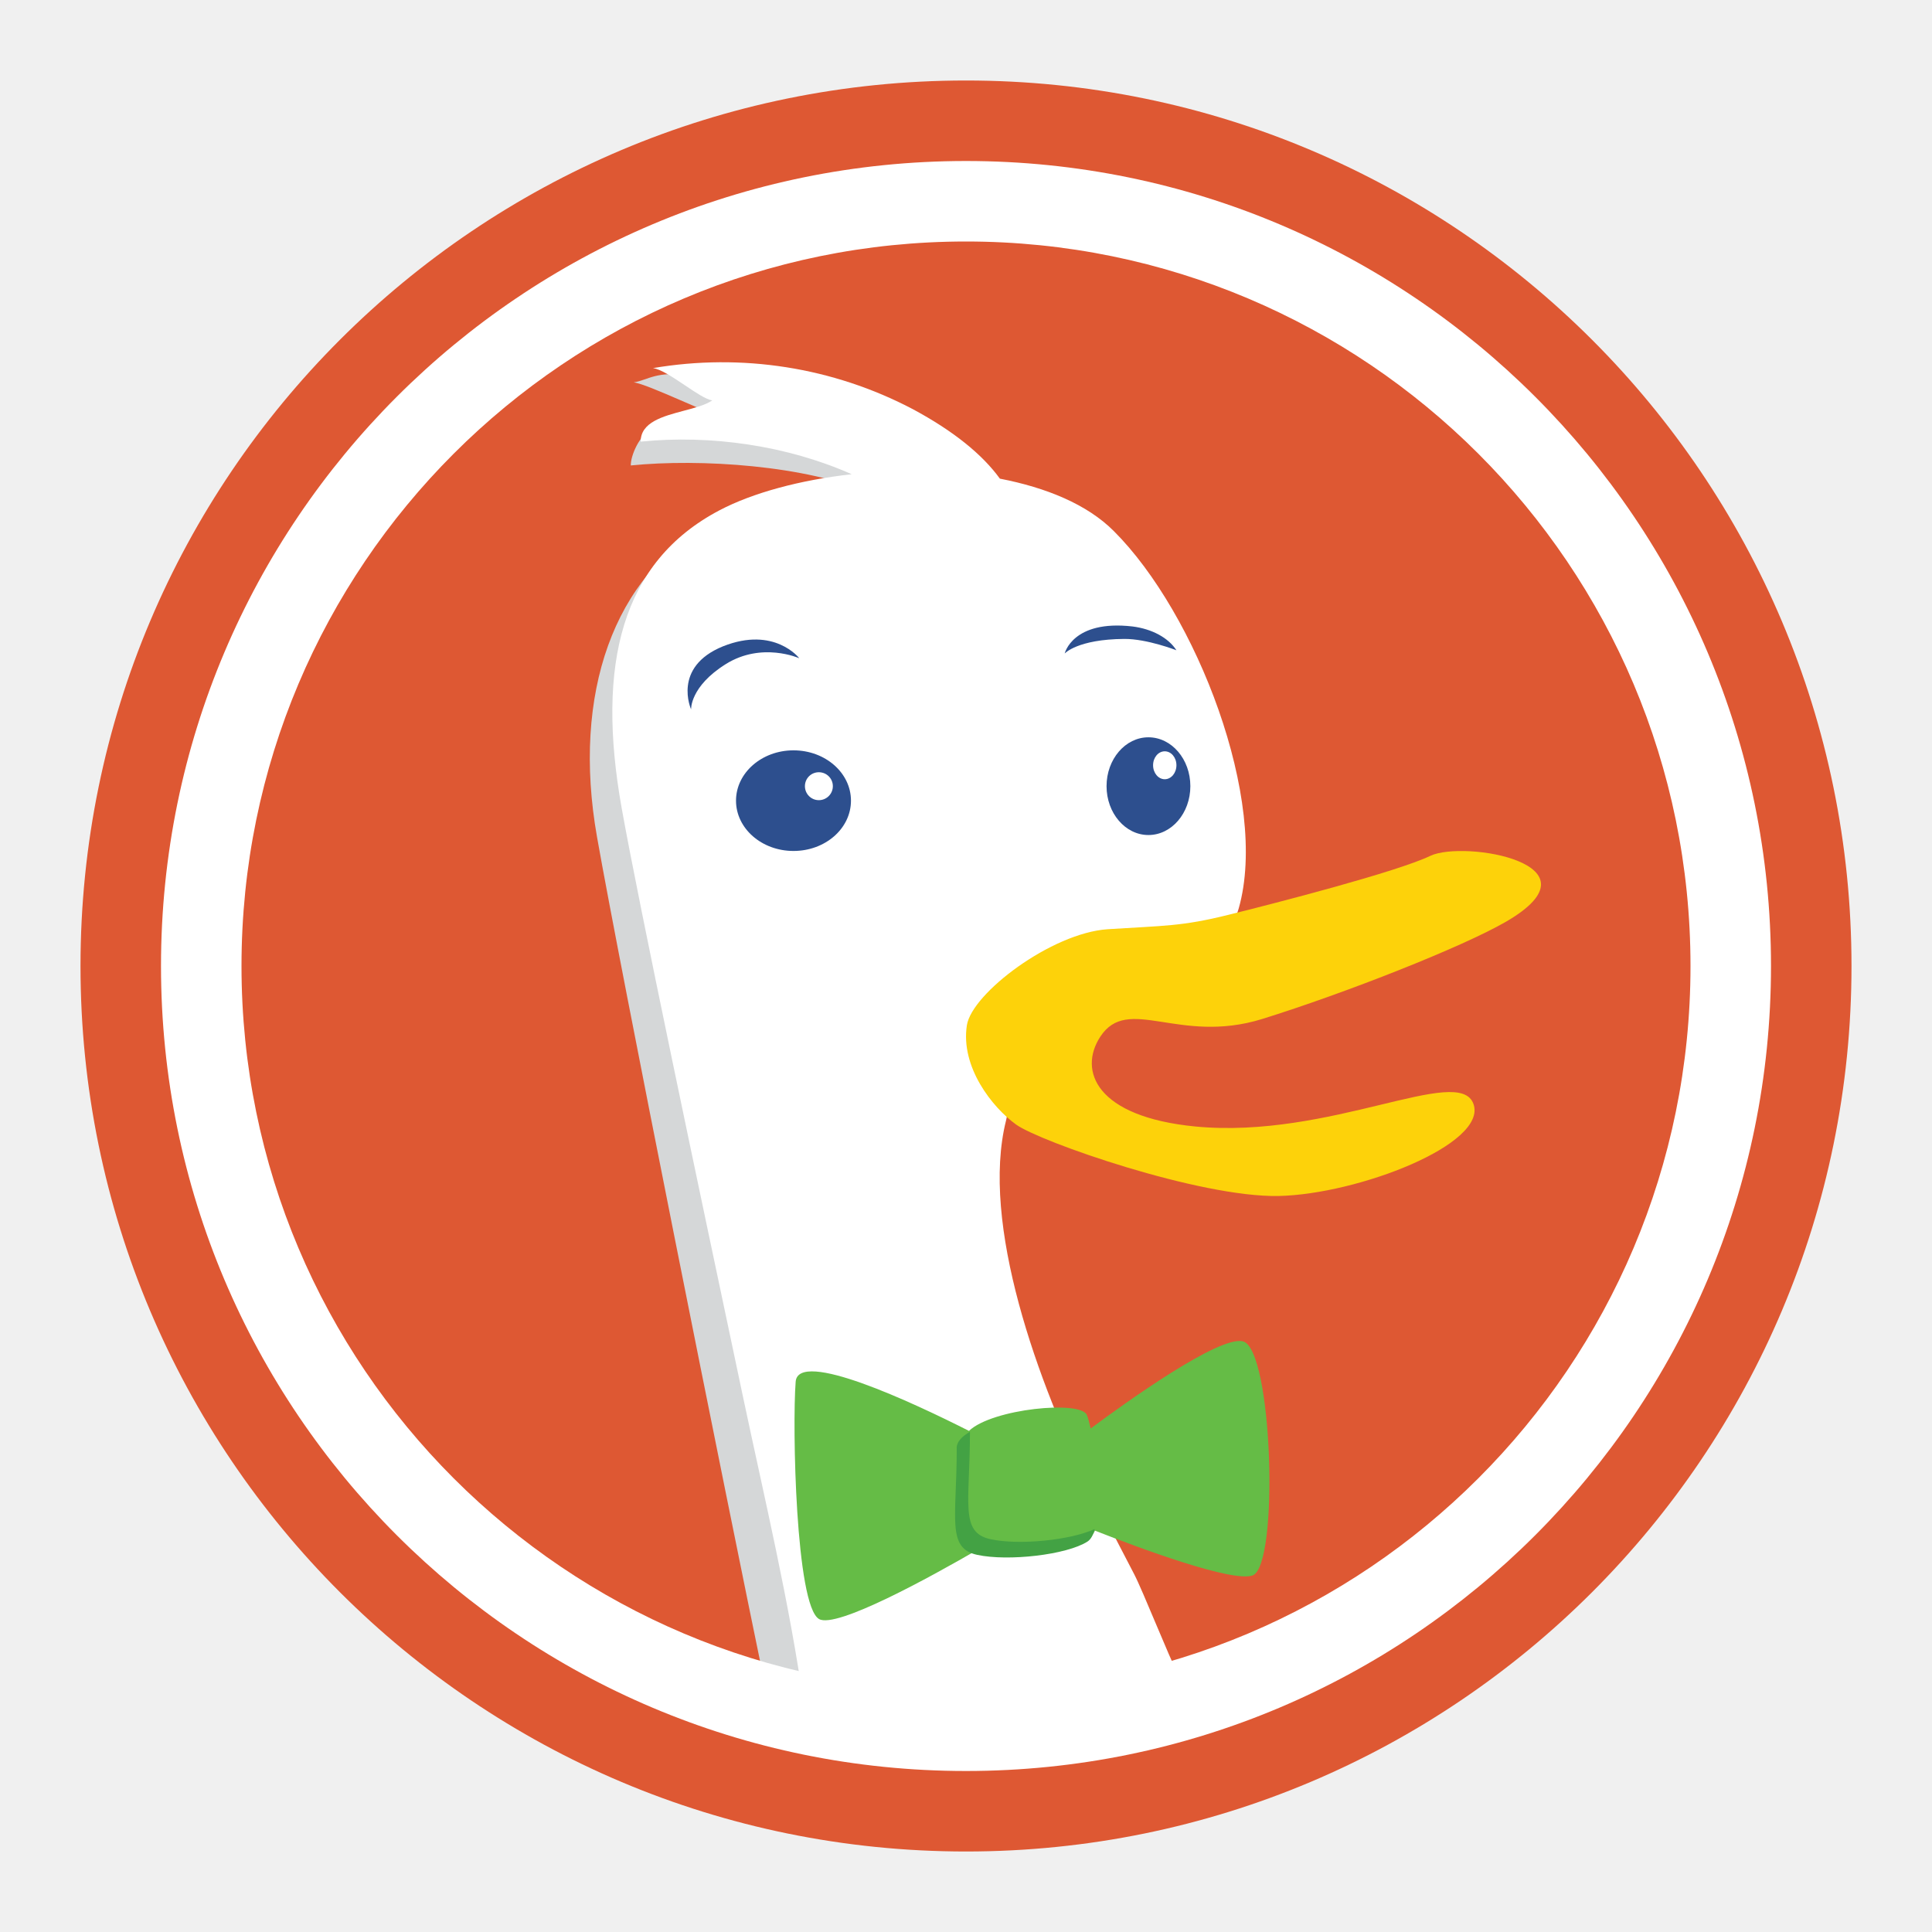
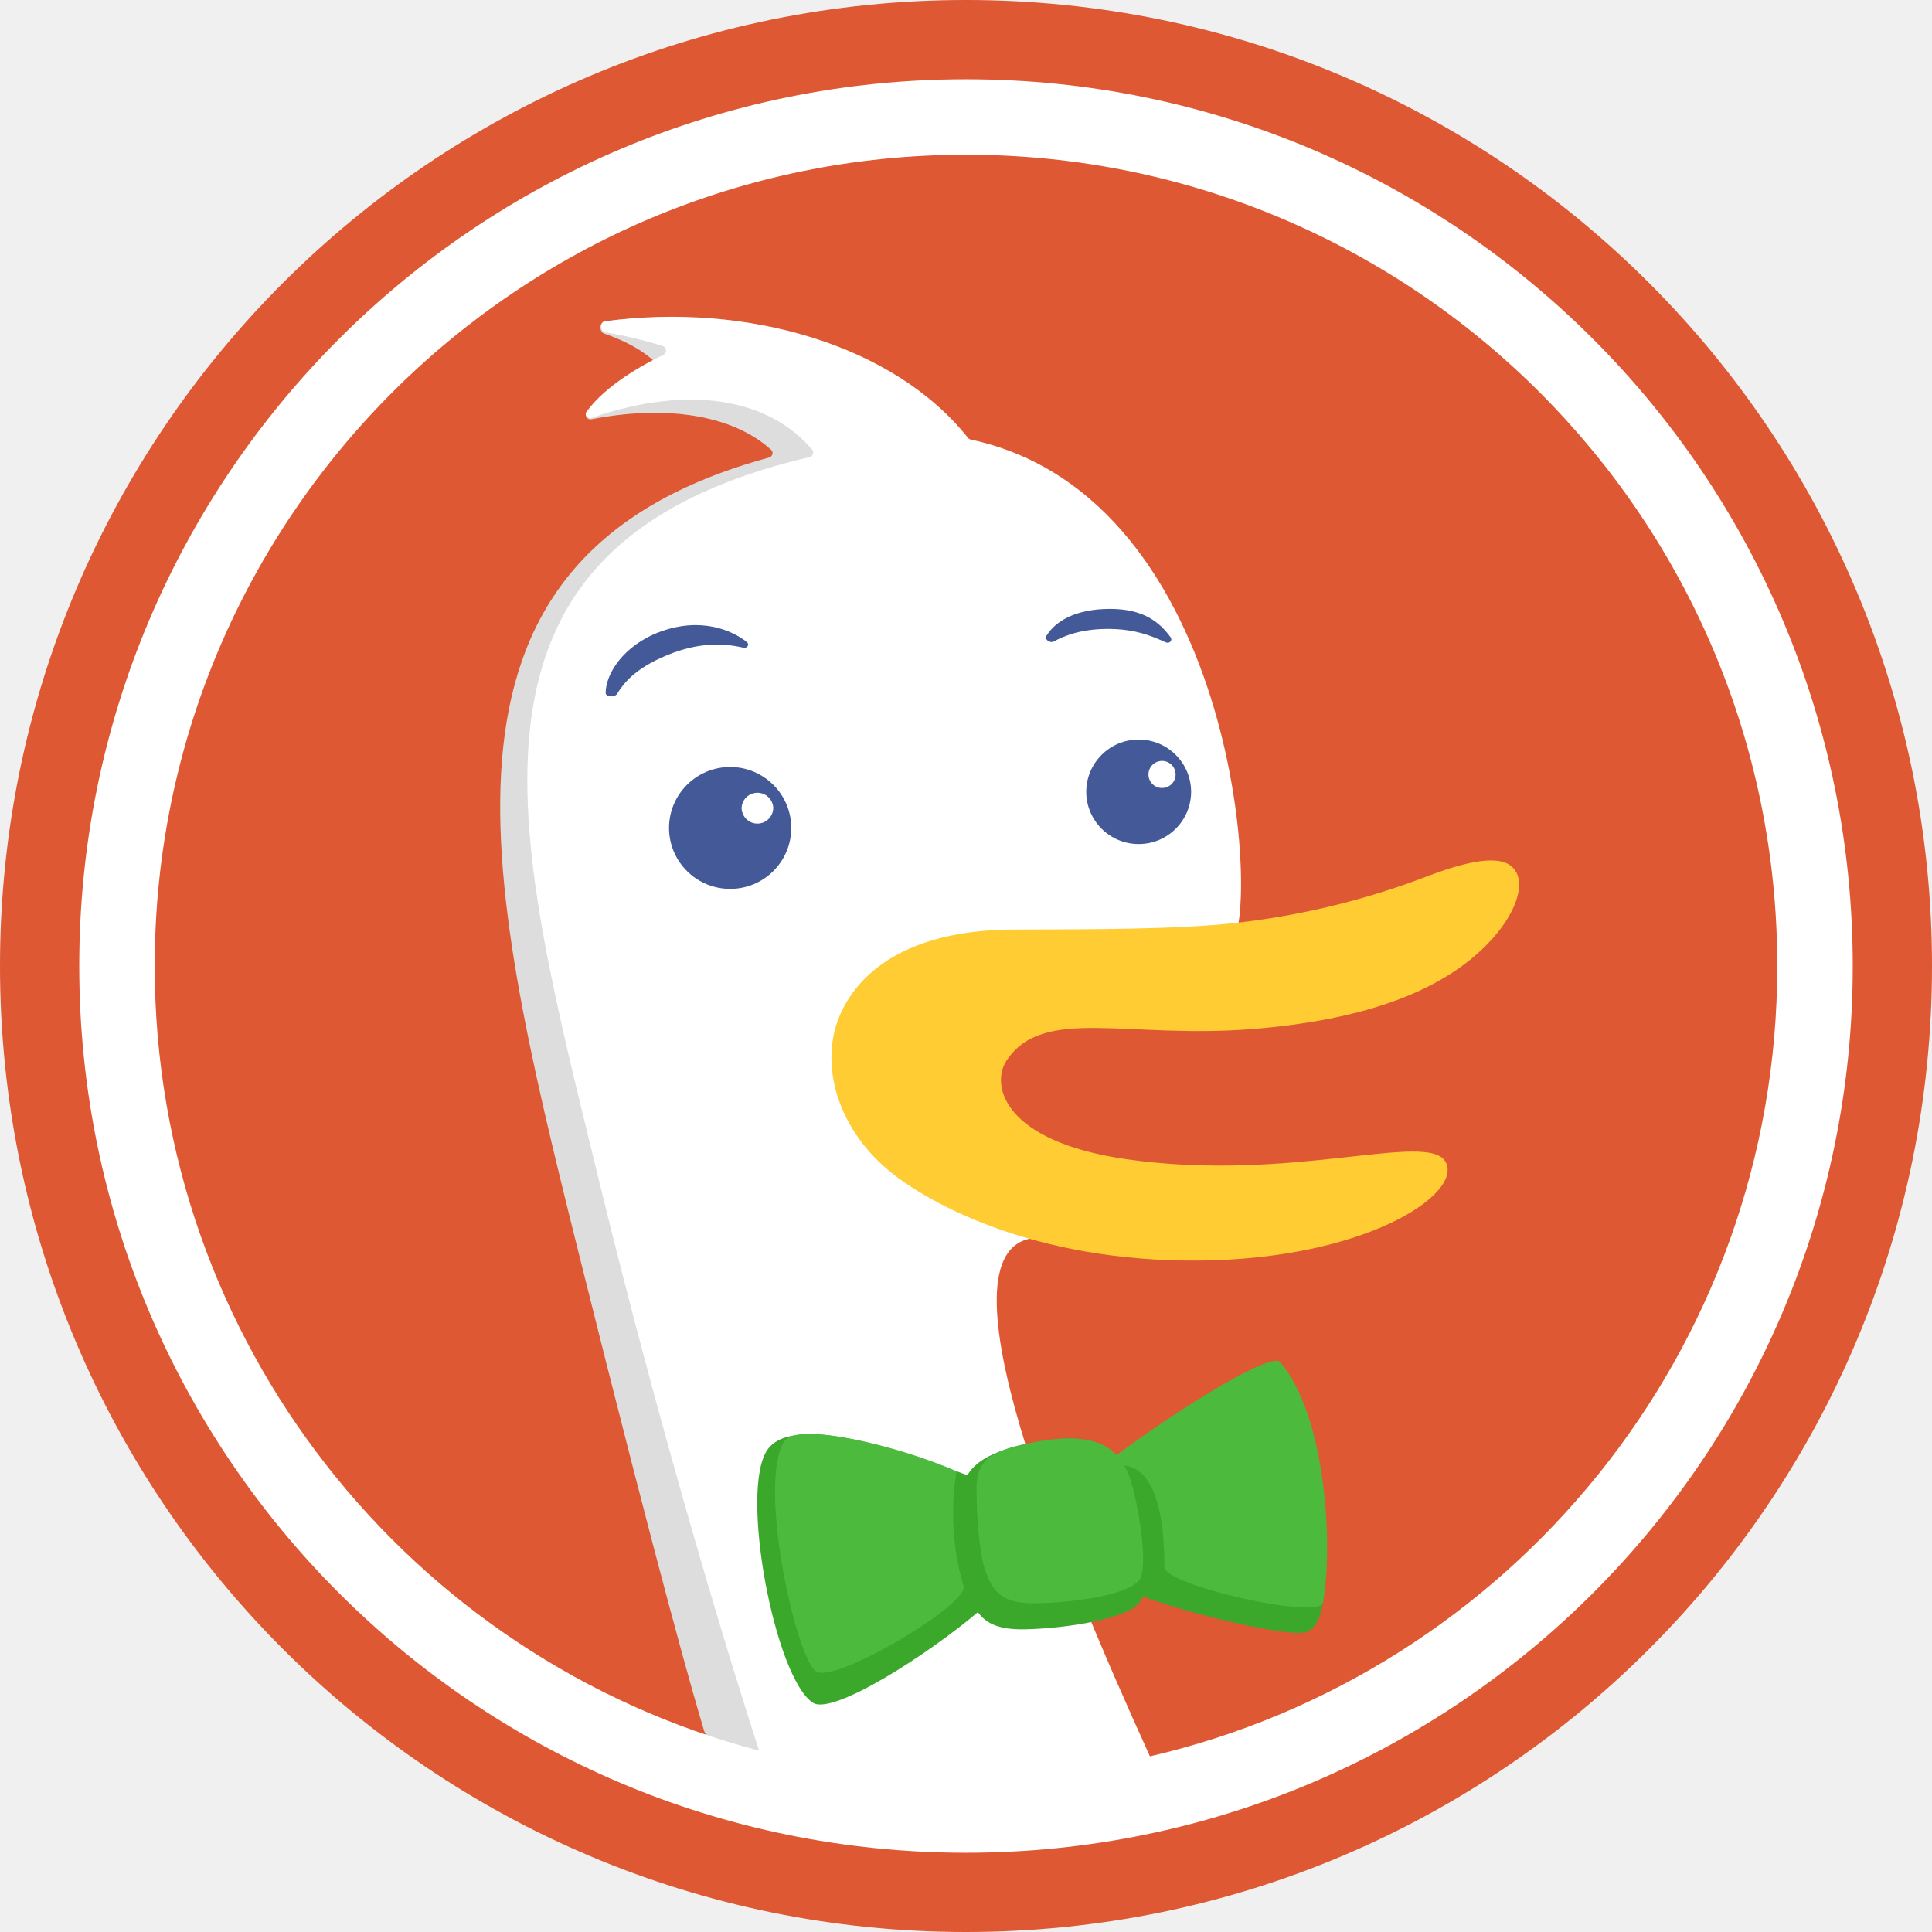
- <svg xmlns="http://www.w3.org/2000/svg" width="24" height="24" viewBox="0 0 24 24" fill="none">
-   <path d="M12 23C18.075 23 23 18.075 23 12C23 5.925 18.075 1 12 1C5.925 1 1 5.925 1 12C1 18.075 5.925 23 12 23Z" fill="#DE5833" />
-   <path d="M14.14 21.001C13.787 20.317 13.418 19.319 13.202 18.889C12.512 17.495 11.817 15.53 12.132 14.263C12.19 14.032 11.481 5.736 10.981 5.467C10.425 5.169 9.216 4.775 8.59 4.669C8.153 4.599 8.055 4.722 7.872 4.75C8.045 4.768 8.866 5.175 9.025 5.198C8.866 5.307 8.397 5.195 8.098 5.329C7.945 5.4 7.833 5.66 7.836 5.782C8.691 5.695 10.027 5.78 10.819 6.133C10.189 6.205 9.233 6.286 8.822 6.504C7.628 7.137 7.102 8.618 7.416 10.395C7.707 12.048 8.996 18.484 9.517 21.001C10.437 21.317 11.121 21.477 12.145 21.477C13.14 21.477 13.584 21.108 14.14 21.001Z" fill="#D5D7D8" />
-   <path fill-rule="evenodd" clip-rule="evenodd" d="M9.984 21.17C9.809 19.916 9.494 18.601 9.232 17.362C8.656 14.637 7.939 11.248 7.722 10.035C7.404 8.252 7.722 6.979 8.936 6.34C9.351 6.121 9.944 5.962 10.58 5.891C9.779 5.535 8.828 5.398 7.959 5.486C7.957 5.245 8.236 5.171 8.496 5.102C8.633 5.066 8.764 5.031 8.848 4.974C8.771 4.963 8.64 4.875 8.505 4.784C8.357 4.685 8.204 4.583 8.111 4.573C9.214 4.385 10.348 4.562 11.338 5.082C11.843 5.353 12.201 5.643 12.421 5.946C12.995 6.057 13.504 6.264 13.836 6.597C14.858 7.616 15.768 9.944 15.388 11.284C15.28 11.654 15.035 11.926 14.727 12.149C14.49 12.322 14.364 12.279 14.205 12.224C13.963 12.141 13.646 12.032 12.75 12.618C12.618 12.704 12.576 13.174 12.544 13.536C12.529 13.703 12.516 13.848 12.497 13.921C12.179 15.194 12.88 17.166 13.58 18.568C13.714 18.835 13.89 19.172 14.088 19.553C14.198 19.764 14.52 20.58 14.64 20.812C12.421 21.639 12.175 21.733 9.984 21.17Z" fill="white" />
-   <path d="M9.857 10.571C10.252 10.571 10.571 10.292 10.571 9.946C10.571 9.601 10.252 9.321 9.857 9.321C9.463 9.321 9.143 9.601 9.143 9.946C9.143 10.292 9.463 10.571 9.857 10.571Z" fill="#2D4F8E" />
-   <path d="M10.172 9.94C10.268 9.94 10.346 9.862 10.346 9.766C10.346 9.67 10.268 9.593 10.172 9.593C10.076 9.593 9.999 9.67 9.999 9.766C9.999 9.862 10.076 9.94 10.172 9.94Z" fill="white" />
-   <path d="M14.266 10.373C14.554 10.373 14.787 10.101 14.787 9.766C14.787 9.431 14.554 9.159 14.266 9.159C13.979 9.159 13.746 9.431 13.746 9.766C13.746 10.101 13.979 10.373 14.266 10.373Z" fill="#2D4F8E" />
-   <path d="M14.469 9.68C14.549 9.68 14.614 9.602 14.614 9.506C14.614 9.41 14.549 9.333 14.469 9.333C14.389 9.333 14.324 9.41 14.324 9.506C14.324 9.602 14.389 9.68 14.469 9.68Z" fill="white" />
-   <path d="M9.929 8.177C9.929 8.177 9.466 7.969 9.017 8.249C8.57 8.528 8.585 8.812 8.585 8.812C8.585 8.812 8.347 8.287 8.981 8.029C9.62 7.774 9.929 8.177 9.929 8.177Z" fill="#2D4F8E" />
-   <path d="M14.614 8.078C14.614 8.078 14.249 7.935 13.966 7.937C13.384 7.941 13.226 8.118 13.226 8.118C13.226 8.118 13.324 7.697 14.067 7.782C14.309 7.812 14.514 7.922 14.614 8.078Z" fill="#2D4F8E" />
-   <path d="M12.011 12.735C12.075 12.338 13.061 11.59 13.761 11.543C14.461 11.498 14.679 11.509 15.261 11.364C15.846 11.219 17.353 10.831 17.767 10.632C18.184 10.433 19.95 10.731 18.706 11.451C18.167 11.763 16.715 12.336 15.677 12.659C14.641 12.979 14.011 12.351 13.667 12.88C13.394 13.3 13.613 13.874 14.851 13.994C16.524 14.154 18.128 13.214 18.304 13.714C18.481 14.214 16.868 14.836 15.883 14.857C14.9 14.876 12.919 14.183 12.623 13.97C12.325 13.756 11.93 13.254 12.011 12.735Z" fill="#FDD20A" />
-   <path d="M15.438 16.662C15.14 16.593 13.997 17.412 13.549 17.745C13.531 17.671 13.516 17.61 13.501 17.577C13.428 17.394 12.329 17.498 12.037 17.775C11.343 17.424 9.914 16.754 9.884 17.165C9.841 17.713 9.884 19.942 10.174 20.112C10.385 20.236 11.548 19.597 12.16 19.242C12.178 19.249 12.195 19.254 12.216 19.261C12.588 19.346 13.293 19.261 13.543 19.093C13.567 19.076 13.587 19.047 13.602 19.014C14.166 19.236 15.316 19.662 15.562 19.57C15.893 19.439 15.81 16.747 15.438 16.662Z" fill="#65BC46" />
-   <path d="M12.303 19.12C11.919 19.037 12.049 18.665 12.049 17.794L12.047 17.793C12.047 17.791 12.049 17.788 12.049 17.786C11.948 17.844 11.884 17.912 11.884 17.988H11.885C11.885 18.858 11.756 19.232 12.139 19.315C12.525 19.398 13.251 19.315 13.509 19.15C13.552 19.122 13.581 19.067 13.599 18.994C13.299 19.133 12.656 19.198 12.303 19.12Z" fill="#43A244" />
-   <path fill-rule="evenodd" clip-rule="evenodd" d="M12 22C17.523 22 22 17.523 22 12C22 6.477 17.523 2 12 2C6.477 2 2 6.477 2 12C2 17.523 6.477 22 12 22ZM12 21C16.971 21 21 16.971 21 12C21 7.029 16.971 3 12 3C7.029 3 3 7.029 3 12C3 16.971 7.029 21 12 21Z" fill="white" />
+ <svg xmlns="http://www.w3.org/2000/svg" fill="none" viewBox="0 0 128 128">
+   <path fill="#DE5833" fill-rule="evenodd" d="M64 128c35.346 0 64-28.654 64-64 0-35.346-28.654-64-64-64C28.654 0 0 28.654 0 64c0 35.346 28.654 64 64 64Z" clip-rule="evenodd" />
+   <path fill="#DDD" fill-rule="evenodd" d="M73 111.75c0-.5.123-.614-1.466-3.782-4.224-8.459-8.47-20.384-6.54-28.075.353-1.397-3.978-51.744-7.04-53.365-3.402-1.813-7.588-4.69-11.418-5.33-1.943-.31-4.49-.163-6.482.105-.353.047-.368.683-.03.798 1.308.443 2.895 1.212 3.83 2.375.178.22-.06.566-.342.577-.882.032-2.482.402-4.593 2.195-.244.207-.041.592.273.53 4.536-.897 9.17-.455 11.9 2.027.177.16.084.45-.147.512-23.694 6.44-19.003 27.05-12.696 52.344 5.619 22.53 7.733 29.792 8.4 32.004a.718.718 0 0 0 .423.467C55.228 118.38 73 118.524 73 113v-1.25Z" clip-rule="evenodd" />
+   <path fill="#fff" fill-rule="evenodd" d="M122.75 64c0 32.447-26.303 58.75-58.75 58.75S5.25 96.447 5.25 64 31.553 5.25 64 5.25 122.75 31.553 122.75 64Zm-72.46 51.986c-1.624-5.016-6.161-19.551-10.643-37.92l-.447-1.828-.003-.016c-5.425-22.155-9.855-40.252 14.427-45.937.222-.052.33-.317.183-.492-2.786-3.305-8.005-4.388-14.604-2.111-.27.093-.506-.18-.338-.412 1.294-1.784 3.823-3.155 5.072-3.756.258-.124.242-.502-.031-.588a27.848 27.848 0 0 0-3.771-.9c-.37-.059-.404-.693-.032-.743 9.356-1.259 19.125 1.55 24.028 7.726a.325.325 0 0 0 .185.114c17.953 3.855 19.239 32.235 17.17 33.528-.407.255-1.714.108-3.438-.085-6.985-.781-20.818-2.329-9.401 18.948.113.21-.037.488-.272.525-6.416.997 1.755 21.034 7.812 34.323 23.815-5.52 41.563-26.868 41.563-52.362 0-29.685-24.065-53.75-53.75-53.75S10.25 34.315 10.25 64c0 24.947 16.995 45.924 40.04 51.986Z" clip-rule="evenodd" />
+   <path fill="#3CA82B" d="M84.28 90.698c-1.366-.633-6.621 3.135-10.109 6.028-.729-1.031-2.103-1.78-5.204-1.242-2.713.472-4.21 1.126-4.88 2.254-4.282-1.623-11.487-4.13-13.228-1.71-1.903 2.646.475 15.161 3.003 16.786 1.319.849 7.63-3.208 10.926-6.005.532.749 1.388 1.178 3.148 1.137 2.661-.062 6.978-.681 7.648-1.921.04-.075.076-.164.106-.266 3.387 1.266 9.349 2.606 10.681 2.406 3.47-.521-.483-16.723-2.09-17.467Z" />
+   <path fill="#4CBA3C" d="M74.49 97.097c.144.256.26.526.358.8.483 1.352 1.27 5.648.674 6.709-.595 1.062-4.459 1.574-6.843 1.615-2.384.041-2.92-.831-3.403-2.181-.387-1.081-.577-3.621-.572-5.075-.098-2.158.69-2.916 4.334-3.506 2.696-.436 4.121.071 4.944.94 3.828-2.857 10.215-6.889 10.838-6.152 3.106 3.674 3.499 12.42 2.826 15.939-.22 1.151-10.505-1.139-10.505-2.38 0-5.152-1.337-6.565-2.65-6.71Zm-22.53-1.609c.843-1.333 7.674.325 11.424 1.993 0 0-.77 3.491.456 7.604.359 1.203-8.627 6.558-9.8 5.637-1.355-1.065-3.85-12.432-2.08-15.234Z" />
+   <path fill="#FC3" fill-rule="evenodd" d="M55.269 68.407c.553-2.404 3.127-6.932 12.321-6.823 4.648-.019 10.422-.002 14.25-.436a51.312 51.312 0 0 0 12.726-3.095c3.98-1.519 5.392-1.18 5.887-.272.544.999-.097 2.722-1.488 4.31-2.656 3.03-7.431 5.378-15.865 6.075-8.433.698-14.02-1.565-16.425 2.118-1.038 1.589-.236 5.333 7.92 6.512 11.02 1.59 20.072-1.917 21.19.201 1.119 2.119-5.323 6.428-16.362 6.518-11.039.09-17.934-3.865-20.379-5.83-3.102-2.495-4.49-6.133-3.775-9.278Z" clip-rule="evenodd" />
+   <g fill="#14307E" opacity=".8">
+     <path d="M69.327 42.127c.616-1.008 1.981-1.786 4.216-1.786 2.234 0 3.285.889 4.013 1.88.148.202-.076.44-.306.34a59.869 59.869 0 0 1-.168-.073c-.817-.357-1.82-.795-3.54-.82-1.838-.026-2.997.435-3.727.831-.246.134-.634-.133-.488-.372Zm-25.157 1.29c2.17-.907 3.876-.79 5.081-.504.254.06.43-.213.227-.377-.935-.755-3.03-1.692-5.76-.674-2.437.909-3.585 2.796-3.592 4.038-.002.292.6.317.756.07.42-.67 1.12-1.646 3.289-2.553Z" />
+     <path fill-rule="evenodd" d="M75.44 55.92a3.47 3.47 0 0 1-3.474-3.462 3.47 3.47 0 0 1 3.475-3.46 3.47 3.47 0 0 1 3.474 3.46 3.47 3.47 0 0 1-3.475 3.462Zm2.447-4.608a.899.899 0 0 0-1.799 0c0 .494.405.895.9.895.499 0 .9-.4.9-.895Zm-25.464 3.542a4.042 4.042 0 0 1-4.049 4.037 4.045 4.045 0 0 1-4.05-4.037 4.045 4.045 0 0 1 4.05-4.037 4.045 4.045 0 0 1 4.05 4.037Zm-1.193-1.338a1.05 1.05 0 0 0-2.097 0 1.048 1.048 0 0 0 2.097 0Z" clip-rule="evenodd" />
+   </g>
</svg>
